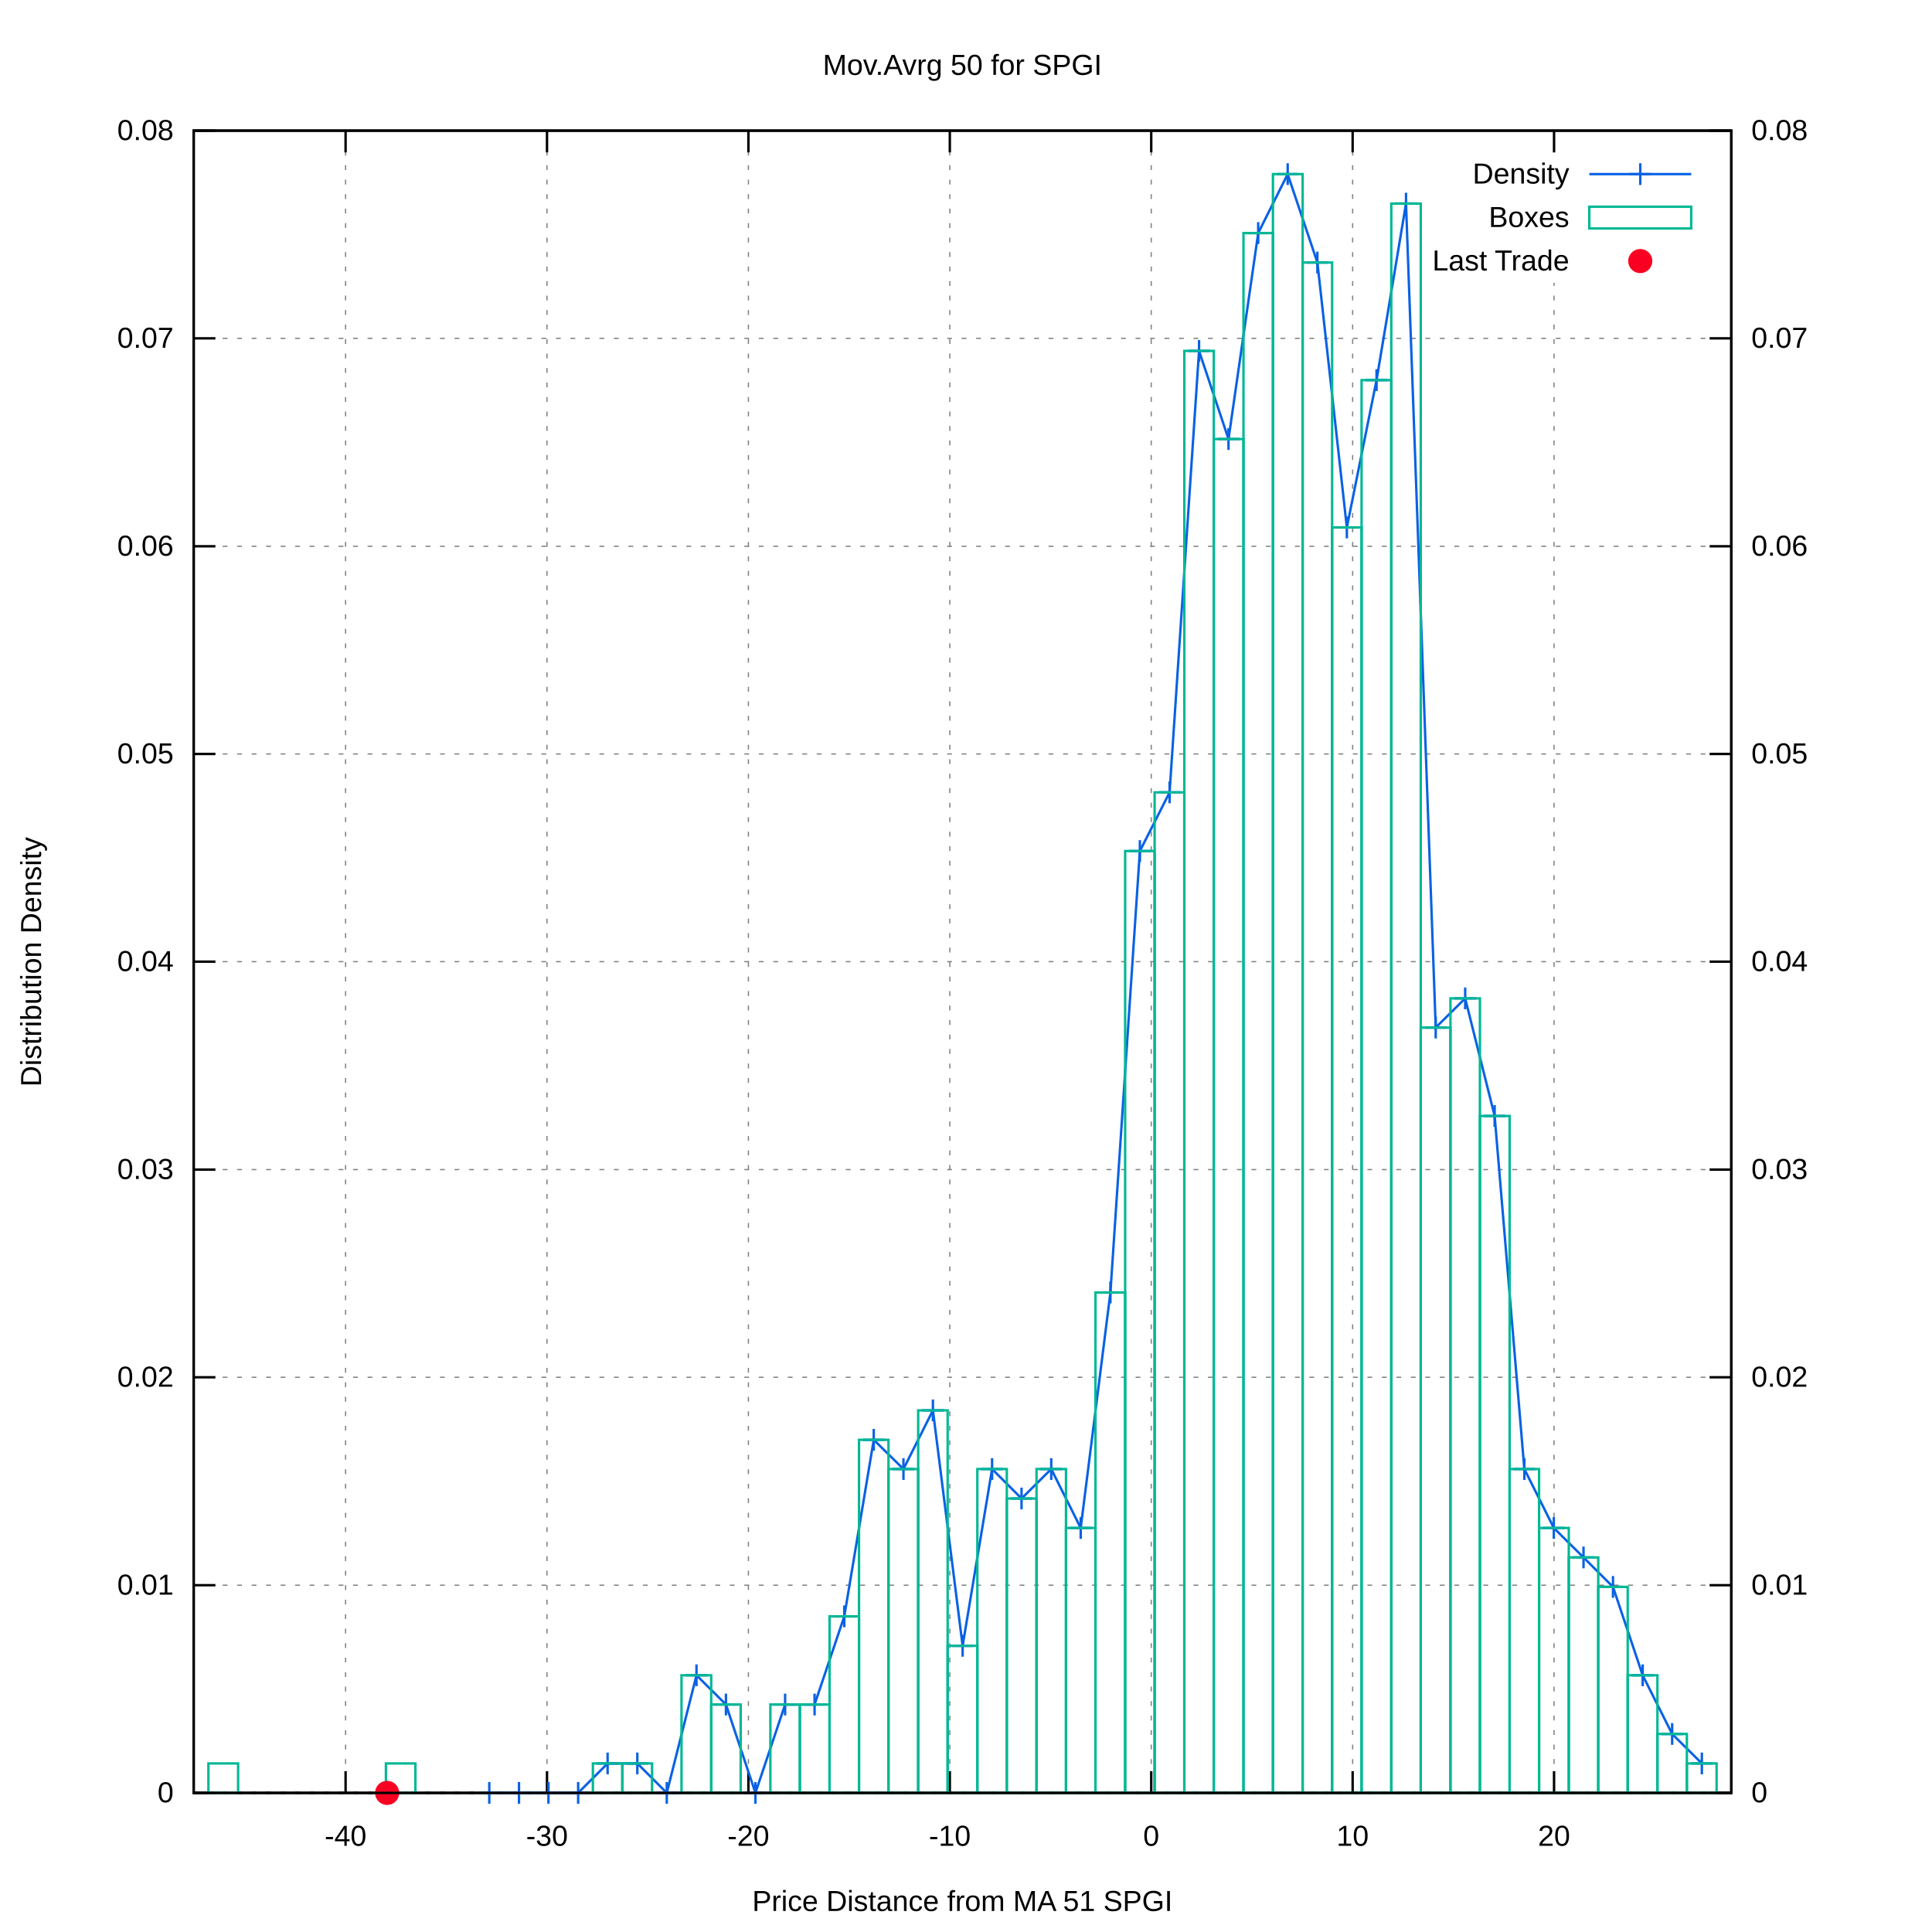
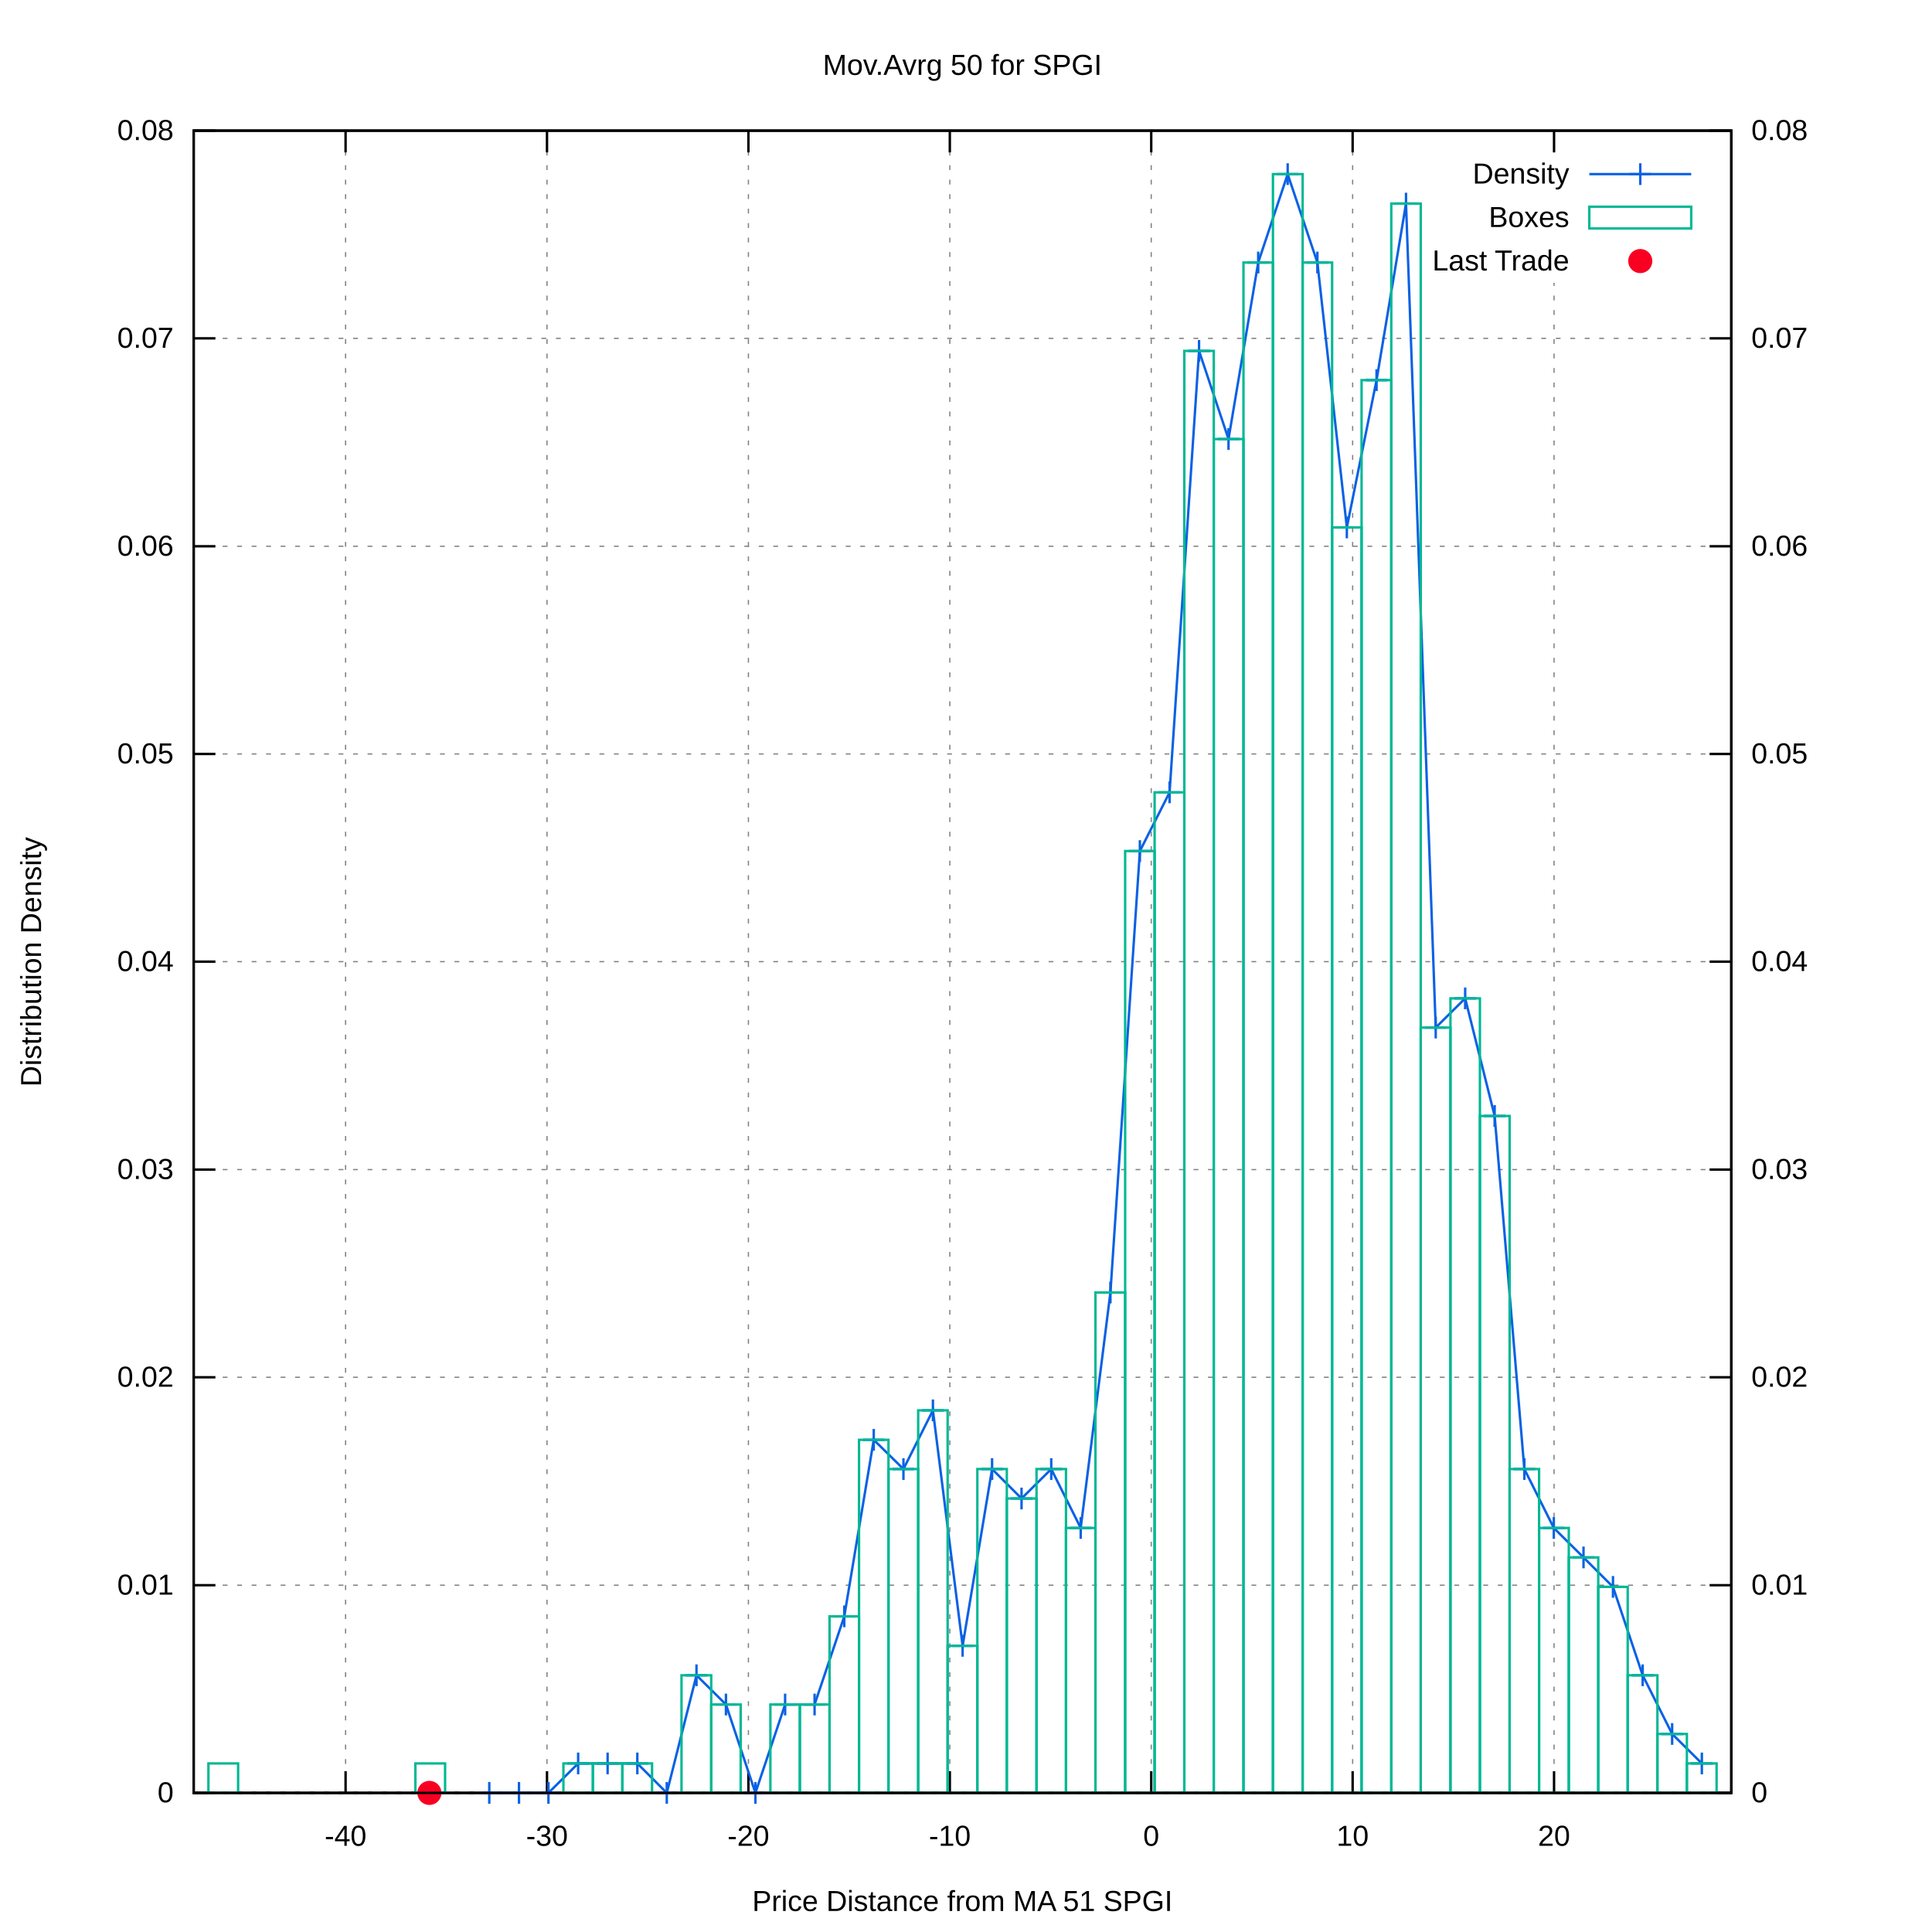
<svg xmlns="http://www.w3.org/2000/svg" xmlns:xlink="http://www.w3.org/1999/xlink" viewBox="0 0 800 800">
  <g id="gnuplot_canvas">
    <rect x="0" y="0" width="800" height="800" fill="#ffffff" />
    <defs>
      <circle id="gpDot" r="0.5" stroke-width="0.5" />
      <path id="gpPt0" stroke-width="0.222" stroke="currentColor" d="M-1,0 h2 M0,-1 v2" />
      <path id="gpPt1" stroke-width="0.222" stroke="currentColor" d="M-1,-1 L1,1 M1,-1 L-1,1" />
      <path id="gpPt2" stroke-width="0.222" stroke="currentColor" d="M-1,0 L1,0 M0,-1 L0,1 M-1,-1 L1,1 M-1,1 L1,-1" />
      <rect id="gpPt3" stroke-width="0.222" stroke="currentColor" x="-1" y="-1" width="2" height="2" />
      <rect id="gpPt4" stroke-width="0.222" stroke="currentColor" fill="currentColor" x="-1" y="-1" width="2" height="2" />
      <circle id="gpPt5" stroke-width="0.222" stroke="currentColor" cx="0" cy="0" r="1" />
      <use xlink:href="#gpPt5" id="gpPt6" fill="currentColor" stroke="none" />
      <path id="gpPt7" stroke-width="0.222" stroke="currentColor" d="M0,-1.33 L-1.33,0.67 L1.33,0.67 z" />
      <use xlink:href="#gpPt7" id="gpPt8" fill="currentColor" stroke="none" />
      <use xlink:href="#gpPt7" id="gpPt9" stroke="currentColor" transform="rotate(180)" />
      <use xlink:href="#gpPt9" id="gpPt10" fill="currentColor" stroke="none" />
      <use xlink:href="#gpPt3" id="gpPt11" stroke="currentColor" transform="rotate(45)" />
      <use xlink:href="#gpPt11" id="gpPt12" fill="currentColor" stroke="none" />
      <path id="gpPt13" stroke-width="0.222" stroke="currentColor" d="M0,1.330 L1.265,0.411 L0.782,-1.067 L-0.782,-1.076 L-1.265,0.411 z" />
      <use xlink:href="#gpPt13" id="gpPt14" fill="currentColor" stroke="none" />
      <filter id="textbox" filterUnits="objectBoundingBox" x="0" y="0" height="1" width="1">
        <feFlood flood-color="#FFFFFF" flood-opacity="1" result="bgnd" />
        <feComposite in="SourceGraphic" in2="bgnd" operator="atop" />
      </filter>
      <filter id="greybox" filterUnits="objectBoundingBox" x="0" y="0" height="1" width="1">
        <feFlood flood-color="lightgrey" flood-opacity="1" result="grey" />
        <feComposite in="SourceGraphic" in2="grey" operator="atop" />
      </filter>
    </defs>
    <g fill="none" color="#FFFFFF" stroke="black" stroke-width="1.00" stroke-linecap="butt" stroke-linejoin="miter">
</g>
    <g fill="none" color="black" stroke="currentColor" stroke-width="1.00" stroke-linecap="butt" stroke-linejoin="miter">
</g>
    <g fill="none" color="black" stroke="black" stroke-width="0.50" stroke-linecap="butt" stroke-linejoin="miter">
</g>
    <g fill="none" color="gray" stroke="currentColor" stroke-width="0.50" stroke-linecap="butt" stroke-linejoin="miter">
      <path stroke="gray" stroke-dasharray="2,4" class="gridline" d="M80.2,742.4 L716.9,742.4  " />
    </g>
    <g fill="none" color="gray" stroke="gray" stroke-width="1.00" stroke-linecap="butt" stroke-linejoin="miter">
</g>
    <g fill="none" color="black" stroke="currentColor" stroke-width="1.00" stroke-linecap="butt" stroke-linejoin="miter">
      <path stroke="black" d="M80.2,742.4 L89.2,742.4  " />
      <g transform="translate(71.9,746.3)" stroke="none" fill="black" font-family="arial" font-size="12.00" text-anchor="end">
        <text>
          <tspan font-family="arial"> 0</tspan>
        </text>
      </g>
    </g>
    <g fill="none" color="black" stroke="currentColor" stroke-width="1.00" stroke-linecap="butt" stroke-linejoin="miter">
</g>
    <g fill="none" color="black" stroke="black" stroke-width="0.50" stroke-linecap="butt" stroke-linejoin="miter">
</g>
    <g fill="none" color="gray" stroke="currentColor" stroke-width="0.50" stroke-linecap="butt" stroke-linejoin="miter">
      <path stroke="gray" stroke-dasharray="2,4" class="gridline" d="M80.2,656.4 L716.9,656.4  " />
    </g>
    <g fill="none" color="gray" stroke="gray" stroke-width="1.00" stroke-linecap="butt" stroke-linejoin="miter">
</g>
    <g fill="none" color="black" stroke="currentColor" stroke-width="1.00" stroke-linecap="butt" stroke-linejoin="miter">
      <path stroke="black" d="M80.2,656.4 L89.2,656.4  " />
      <g transform="translate(71.9,660.3)" stroke="none" fill="black" font-family="arial" font-size="12.00" text-anchor="end">
        <text>
          <tspan font-family="arial"> 0.01</tspan>
        </text>
      </g>
    </g>
    <g fill="none" color="black" stroke="currentColor" stroke-width="1.00" stroke-linecap="butt" stroke-linejoin="miter">
</g>
    <g fill="none" color="black" stroke="black" stroke-width="0.50" stroke-linecap="butt" stroke-linejoin="miter">
</g>
    <g fill="none" color="gray" stroke="currentColor" stroke-width="0.50" stroke-linecap="butt" stroke-linejoin="miter">
      <path stroke="gray" stroke-dasharray="2,4" class="gridline" d="M80.2,570.3 L716.9,570.3  " />
    </g>
    <g fill="none" color="gray" stroke="gray" stroke-width="1.00" stroke-linecap="butt" stroke-linejoin="miter">
</g>
    <g fill="none" color="black" stroke="currentColor" stroke-width="1.00" stroke-linecap="butt" stroke-linejoin="miter">
      <path stroke="black" d="M80.2,570.3 L89.2,570.3  " />
      <g transform="translate(71.9,574.2)" stroke="none" fill="black" font-family="arial" font-size="12.00" text-anchor="end">
        <text>
          <tspan font-family="arial"> 0.02</tspan>
        </text>
      </g>
    </g>
    <g fill="none" color="black" stroke="currentColor" stroke-width="1.00" stroke-linecap="butt" stroke-linejoin="miter">
</g>
    <g fill="none" color="black" stroke="black" stroke-width="0.50" stroke-linecap="butt" stroke-linejoin="miter">
</g>
    <g fill="none" color="gray" stroke="currentColor" stroke-width="0.50" stroke-linecap="butt" stroke-linejoin="miter">
      <path stroke="gray" stroke-dasharray="2,4" class="gridline" d="M80.2,484.3 L716.9,484.3  " />
    </g>
    <g fill="none" color="gray" stroke="gray" stroke-width="1.00" stroke-linecap="butt" stroke-linejoin="miter">
</g>
    <g fill="none" color="black" stroke="currentColor" stroke-width="1.00" stroke-linecap="butt" stroke-linejoin="miter">
      <path stroke="black" d="M80.2,484.3 L89.2,484.3  " />
      <g transform="translate(71.9,488.2)" stroke="none" fill="black" font-family="arial" font-size="12.00" text-anchor="end">
        <text>
          <tspan font-family="arial"> 0.03</tspan>
        </text>
      </g>
    </g>
    <g fill="none" color="black" stroke="currentColor" stroke-width="1.00" stroke-linecap="butt" stroke-linejoin="miter">
</g>
    <g fill="none" color="black" stroke="black" stroke-width="0.50" stroke-linecap="butt" stroke-linejoin="miter">
</g>
    <g fill="none" color="gray" stroke="currentColor" stroke-width="0.50" stroke-linecap="butt" stroke-linejoin="miter">
      <path stroke="gray" stroke-dasharray="2,4" class="gridline" d="M80.2,398.2 L716.9,398.2  " />
    </g>
    <g fill="none" color="gray" stroke="gray" stroke-width="1.00" stroke-linecap="butt" stroke-linejoin="miter">
</g>
    <g fill="none" color="black" stroke="currentColor" stroke-width="1.00" stroke-linecap="butt" stroke-linejoin="miter">
      <path stroke="black" d="M80.2,398.2 L89.2,398.2  " />
      <g transform="translate(71.9,402.1)" stroke="none" fill="black" font-family="arial" font-size="12.00" text-anchor="end">
        <text>
          <tspan font-family="arial"> 0.04</tspan>
        </text>
      </g>
    </g>
    <g fill="none" color="black" stroke="currentColor" stroke-width="1.00" stroke-linecap="butt" stroke-linejoin="miter">
</g>
    <g fill="none" color="black" stroke="black" stroke-width="0.50" stroke-linecap="butt" stroke-linejoin="miter">
</g>
    <g fill="none" color="gray" stroke="currentColor" stroke-width="0.50" stroke-linecap="butt" stroke-linejoin="miter">
      <path stroke="gray" stroke-dasharray="2,4" class="gridline" d="M80.2,312.2 L716.9,312.2  " />
    </g>
    <g fill="none" color="gray" stroke="gray" stroke-width="1.00" stroke-linecap="butt" stroke-linejoin="miter">
</g>
    <g fill="none" color="black" stroke="currentColor" stroke-width="1.00" stroke-linecap="butt" stroke-linejoin="miter">
      <path stroke="black" d="M80.2,312.2 L89.2,312.2  " />
      <g transform="translate(71.9,316.1)" stroke="none" fill="black" font-family="arial" font-size="12.00" text-anchor="end">
        <text>
          <tspan font-family="arial"> 0.05</tspan>
        </text>
      </g>
    </g>
    <g fill="none" color="black" stroke="currentColor" stroke-width="1.00" stroke-linecap="butt" stroke-linejoin="miter">
</g>
    <g fill="none" color="black" stroke="black" stroke-width="0.50" stroke-linecap="butt" stroke-linejoin="miter">
</g>
    <g fill="none" color="gray" stroke="currentColor" stroke-width="0.50" stroke-linecap="butt" stroke-linejoin="miter">
      <path stroke="gray" stroke-dasharray="2,4" class="gridline" d="M80.2,226.2 L716.9,226.2  " />
    </g>
    <g fill="none" color="gray" stroke="gray" stroke-width="1.00" stroke-linecap="butt" stroke-linejoin="miter">
</g>
    <g fill="none" color="black" stroke="currentColor" stroke-width="1.00" stroke-linecap="butt" stroke-linejoin="miter">
      <path stroke="black" d="M80.2,226.2 L89.2,226.2  " />
      <g transform="translate(71.9,230.1)" stroke="none" fill="black" font-family="arial" font-size="12.00" text-anchor="end">
        <text>
          <tspan font-family="arial"> 0.06</tspan>
        </text>
      </g>
    </g>
    <g fill="none" color="black" stroke="currentColor" stroke-width="1.00" stroke-linecap="butt" stroke-linejoin="miter">
</g>
    <g fill="none" color="black" stroke="black" stroke-width="0.50" stroke-linecap="butt" stroke-linejoin="miter">
</g>
    <g fill="none" color="gray" stroke="currentColor" stroke-width="0.50" stroke-linecap="butt" stroke-linejoin="miter">
      <path stroke="gray" stroke-dasharray="2,4" class="gridline" d="M80.2,140.1 L716.9,140.1  " />
    </g>
    <g fill="none" color="gray" stroke="gray" stroke-width="1.00" stroke-linecap="butt" stroke-linejoin="miter">
</g>
    <g fill="none" color="black" stroke="currentColor" stroke-width="1.00" stroke-linecap="butt" stroke-linejoin="miter">
      <path stroke="black" d="M80.2,140.1 L89.2,140.1  " />
      <g transform="translate(71.9,144.0)" stroke="none" fill="black" font-family="arial" font-size="12.00" text-anchor="end">
        <text>
          <tspan font-family="arial"> 0.07</tspan>
        </text>
      </g>
    </g>
    <g fill="none" color="black" stroke="currentColor" stroke-width="1.00" stroke-linecap="butt" stroke-linejoin="miter">
</g>
    <g fill="none" color="black" stroke="black" stroke-width="0.50" stroke-linecap="butt" stroke-linejoin="miter">
</g>
    <g fill="none" color="gray" stroke="currentColor" stroke-width="0.50" stroke-linecap="butt" stroke-linejoin="miter">
      <path stroke="gray" stroke-dasharray="2,4" class="gridline" d="M80.2,54.1 L716.9,54.1  " />
    </g>
    <g fill="none" color="gray" stroke="gray" stroke-width="1.00" stroke-linecap="butt" stroke-linejoin="miter">
</g>
    <g fill="none" color="black" stroke="currentColor" stroke-width="1.00" stroke-linecap="butt" stroke-linejoin="miter">
      <path stroke="black" d="M80.2,54.1 L89.2,54.1  " />
      <g transform="translate(71.9,58.0)" stroke="none" fill="black" font-family="arial" font-size="12.00" text-anchor="end">
        <text>
          <tspan font-family="arial"> 0.08</tspan>
        </text>
      </g>
    </g>
    <g fill="none" color="black" stroke="currentColor" stroke-width="1.00" stroke-linecap="butt" stroke-linejoin="miter">
</g>
    <g fill="none" color="black" stroke="black" stroke-width="0.50" stroke-linecap="butt" stroke-linejoin="miter">
</g>
    <g fill="none" color="gray" stroke="currentColor" stroke-width="0.50" stroke-linecap="butt" stroke-linejoin="miter">
      <path stroke="gray" stroke-dasharray="2,4" class="gridline" d="M143.1,742.4 L143.1,54.1  " />
    </g>
    <g fill="none" color="gray" stroke="gray" stroke-width="1.00" stroke-linecap="butt" stroke-linejoin="miter">
</g>
    <g fill="none" color="black" stroke="currentColor" stroke-width="1.00" stroke-linecap="butt" stroke-linejoin="miter">
      <path stroke="black" d="M143.1,742.4 L143.1,733.4 M143.1,54.1 L143.1,63.1  " />
      <g transform="translate(143.1,764.3)" stroke="none" fill="black" font-family="arial" font-size="12.00" text-anchor="middle">
        <text>
          <tspan font-family="arial">-40</tspan>
        </text>
      </g>
    </g>
    <g fill="none" color="black" stroke="currentColor" stroke-width="1.00" stroke-linecap="butt" stroke-linejoin="miter">
</g>
    <g fill="none" color="black" stroke="black" stroke-width="0.50" stroke-linecap="butt" stroke-linejoin="miter">
</g>
    <g fill="none" color="gray" stroke="currentColor" stroke-width="0.50" stroke-linecap="butt" stroke-linejoin="miter">
      <path stroke="gray" stroke-dasharray="2,4" class="gridline" d="M226.5,742.4 L226.5,54.1  " />
    </g>
    <g fill="none" color="gray" stroke="gray" stroke-width="1.00" stroke-linecap="butt" stroke-linejoin="miter">
</g>
    <g fill="none" color="black" stroke="currentColor" stroke-width="1.00" stroke-linecap="butt" stroke-linejoin="miter">
      <path stroke="black" d="M226.5,742.4 L226.5,733.4 M226.5,54.1 L226.5,63.1  " />
      <g transform="translate(226.5,764.3)" stroke="none" fill="black" font-family="arial" font-size="12.00" text-anchor="middle">
        <text>
          <tspan font-family="arial">-30</tspan>
        </text>
      </g>
    </g>
    <g fill="none" color="black" stroke="currentColor" stroke-width="1.00" stroke-linecap="butt" stroke-linejoin="miter">
</g>
    <g fill="none" color="black" stroke="black" stroke-width="0.50" stroke-linecap="butt" stroke-linejoin="miter">
</g>
    <g fill="none" color="gray" stroke="currentColor" stroke-width="0.50" stroke-linecap="butt" stroke-linejoin="miter">
      <path stroke="gray" stroke-dasharray="2,4" class="gridline" d="M309.9,742.4 L309.9,54.1  " />
    </g>
    <g fill="none" color="gray" stroke="gray" stroke-width="1.00" stroke-linecap="butt" stroke-linejoin="miter">
</g>
    <g fill="none" color="black" stroke="currentColor" stroke-width="1.00" stroke-linecap="butt" stroke-linejoin="miter">
      <path stroke="black" d="M309.9,742.4 L309.9,733.4 M309.9,54.1 L309.9,63.1  " />
      <g transform="translate(309.9,764.3)" stroke="none" fill="black" font-family="arial" font-size="12.00" text-anchor="middle">
        <text>
          <tspan font-family="arial">-20</tspan>
        </text>
      </g>
    </g>
    <g fill="none" color="black" stroke="currentColor" stroke-width="1.00" stroke-linecap="butt" stroke-linejoin="miter">
</g>
    <g fill="none" color="black" stroke="black" stroke-width="0.50" stroke-linecap="butt" stroke-linejoin="miter">
</g>
    <g fill="none" color="gray" stroke="currentColor" stroke-width="0.50" stroke-linecap="butt" stroke-linejoin="miter">
      <path stroke="gray" stroke-dasharray="2,4" class="gridline" d="M393.3,742.4 L393.3,54.1  " />
    </g>
    <g fill="none" color="gray" stroke="gray" stroke-width="1.00" stroke-linecap="butt" stroke-linejoin="miter">
</g>
    <g fill="none" color="black" stroke="currentColor" stroke-width="1.00" stroke-linecap="butt" stroke-linejoin="miter">
      <path stroke="black" d="M393.3,742.4 L393.3,733.4 M393.3,54.1 L393.3,63.1  " />
      <g transform="translate(393.3,764.3)" stroke="none" fill="black" font-family="arial" font-size="12.00" text-anchor="middle">
        <text>
          <tspan font-family="arial">-10</tspan>
        </text>
      </g>
    </g>
    <g fill="none" color="black" stroke="currentColor" stroke-width="1.00" stroke-linecap="butt" stroke-linejoin="miter">
</g>
    <g fill="none" color="black" stroke="black" stroke-width="0.50" stroke-linecap="butt" stroke-linejoin="miter">
</g>
    <g fill="none" color="gray" stroke="currentColor" stroke-width="0.50" stroke-linecap="butt" stroke-linejoin="miter">
      <path stroke="gray" stroke-dasharray="2,4" class="gridline" d="M476.7,742.4 L476.7,54.1  " />
    </g>
    <g fill="none" color="gray" stroke="gray" stroke-width="1.00" stroke-linecap="butt" stroke-linejoin="miter">
</g>
    <g fill="none" color="black" stroke="currentColor" stroke-width="1.00" stroke-linecap="butt" stroke-linejoin="miter">
      <path stroke="black" d="M476.7,742.4 L476.7,733.4 M476.7,54.1 L476.7,63.1  " />
      <g transform="translate(476.7,764.3)" stroke="none" fill="black" font-family="arial" font-size="12.00" text-anchor="middle">
        <text>
          <tspan font-family="arial"> 0</tspan>
        </text>
      </g>
    </g>
    <g fill="none" color="black" stroke="currentColor" stroke-width="1.00" stroke-linecap="butt" stroke-linejoin="miter">
</g>
    <g fill="none" color="black" stroke="black" stroke-width="0.50" stroke-linecap="butt" stroke-linejoin="miter">
</g>
    <g fill="none" color="gray" stroke="currentColor" stroke-width="0.50" stroke-linecap="butt" stroke-linejoin="miter">
      <path stroke="gray" stroke-dasharray="2,4" class="gridline" d="M560.1,742.4 L560.1,54.1  " />
    </g>
    <g fill="none" color="gray" stroke="gray" stroke-width="1.00" stroke-linecap="butt" stroke-linejoin="miter">
</g>
    <g fill="none" color="black" stroke="currentColor" stroke-width="1.00" stroke-linecap="butt" stroke-linejoin="miter">
      <path stroke="black" d="M560.1,742.4 L560.1,733.4 M560.1,54.1 L560.1,63.1  " />
      <g transform="translate(560.1,764.3)" stroke="none" fill="black" font-family="arial" font-size="12.00" text-anchor="middle">
        <text>
          <tspan font-family="arial"> 10</tspan>
        </text>
      </g>
    </g>
    <g fill="none" color="black" stroke="currentColor" stroke-width="1.00" stroke-linecap="butt" stroke-linejoin="miter">
</g>
    <g fill="none" color="black" stroke="black" stroke-width="0.50" stroke-linecap="butt" stroke-linejoin="miter">
</g>
    <g fill="none" color="gray" stroke="currentColor" stroke-width="0.50" stroke-linecap="butt" stroke-linejoin="miter">
      <path stroke="gray" stroke-dasharray="2,4" class="gridline" d="M643.5,742.4 L643.5,117.1 M643.5,63.1 L643.5,54.1  " />
    </g>
    <g fill="none" color="gray" stroke="gray" stroke-width="1.00" stroke-linecap="butt" stroke-linejoin="miter">
</g>
    <g fill="none" color="black" stroke="currentColor" stroke-width="1.00" stroke-linecap="butt" stroke-linejoin="miter">
      <path stroke="black" d="M643.5,742.4 L643.5,733.4 M643.5,54.1 L643.5,63.1  " />
      <g transform="translate(643.5,764.3)" stroke="none" fill="black" font-family="arial" font-size="12.00" text-anchor="middle">
        <text>
          <tspan font-family="arial"> 20</tspan>
        </text>
      </g>
    </g>
    <g fill="none" color="black" stroke="currentColor" stroke-width="1.00" stroke-linecap="butt" stroke-linejoin="miter">
      <path stroke="black" d="M716.9,742.4 L707.9,742.4  " />
      <g transform="translate(725.2,746.3)" stroke="none" fill="black" font-family="arial" font-size="12.00" text-anchor="start">
        <text>
          <tspan font-family="arial"> 0</tspan>
        </text>
      </g>
    </g>
    <g fill="none" color="black" stroke="currentColor" stroke-width="1.00" stroke-linecap="butt" stroke-linejoin="miter">
      <path stroke="black" d="M716.9,656.4 L707.9,656.4  " />
      <g transform="translate(725.2,660.3)" stroke="none" fill="black" font-family="arial" font-size="12.00" text-anchor="start">
        <text>
          <tspan font-family="arial"> 0.01</tspan>
        </text>
      </g>
    </g>
    <g fill="none" color="black" stroke="currentColor" stroke-width="1.00" stroke-linecap="butt" stroke-linejoin="miter">
      <path stroke="black" d="M716.9,570.3 L707.9,570.3  " />
      <g transform="translate(725.2,574.2)" stroke="none" fill="black" font-family="arial" font-size="12.00" text-anchor="start">
        <text>
          <tspan font-family="arial"> 0.02</tspan>
        </text>
      </g>
    </g>
    <g fill="none" color="black" stroke="currentColor" stroke-width="1.00" stroke-linecap="butt" stroke-linejoin="miter">
      <path stroke="black" d="M716.9,484.3 L707.9,484.3  " />
      <g transform="translate(725.2,488.2)" stroke="none" fill="black" font-family="arial" font-size="12.00" text-anchor="start">
        <text>
          <tspan font-family="arial"> 0.03</tspan>
        </text>
      </g>
    </g>
    <g fill="none" color="black" stroke="currentColor" stroke-width="1.00" stroke-linecap="butt" stroke-linejoin="miter">
      <path stroke="black" d="M716.9,398.2 L707.9,398.2  " />
      <g transform="translate(725.2,402.1)" stroke="none" fill="black" font-family="arial" font-size="12.00" text-anchor="start">
        <text>
          <tspan font-family="arial"> 0.04</tspan>
        </text>
      </g>
    </g>
    <g fill="none" color="black" stroke="currentColor" stroke-width="1.00" stroke-linecap="butt" stroke-linejoin="miter">
      <path stroke="black" d="M716.9,312.2 L707.9,312.2  " />
      <g transform="translate(725.2,316.1)" stroke="none" fill="black" font-family="arial" font-size="12.00" text-anchor="start">
        <text>
          <tspan font-family="arial"> 0.05</tspan>
        </text>
      </g>
    </g>
    <g fill="none" color="black" stroke="currentColor" stroke-width="1.00" stroke-linecap="butt" stroke-linejoin="miter">
      <path stroke="black" d="M716.9,226.2 L707.9,226.2  " />
      <g transform="translate(725.2,230.1)" stroke="none" fill="black" font-family="arial" font-size="12.00" text-anchor="start">
        <text>
          <tspan font-family="arial"> 0.06</tspan>
        </text>
      </g>
    </g>
    <g fill="none" color="black" stroke="currentColor" stroke-width="1.00" stroke-linecap="butt" stroke-linejoin="miter">
      <path stroke="black" d="M716.9,140.1 L707.9,140.1  " />
      <g transform="translate(725.2,144.0)" stroke="none" fill="black" font-family="arial" font-size="12.00" text-anchor="start">
        <text>
          <tspan font-family="arial"> 0.07</tspan>
        </text>
      </g>
    </g>
    <g fill="none" color="black" stroke="currentColor" stroke-width="1.00" stroke-linecap="butt" stroke-linejoin="miter">
      <path stroke="black" d="M716.9,54.1 L707.9,54.1  " />
      <g transform="translate(725.2,58.0)" stroke="none" fill="black" font-family="arial" font-size="12.00" text-anchor="start">
        <text>
          <tspan font-family="arial"> 0.08</tspan>
        </text>
      </g>
    </g>
    <g fill="none" color="black" stroke="currentColor" stroke-width="1.00" stroke-linecap="butt" stroke-linejoin="miter">
</g>
    <g fill="none" color="gray" stroke="currentColor" stroke-width="1.00" stroke-linecap="butt" stroke-linejoin="miter">
      <path stroke="black" stroke-dasharray="2,4" d="M80.2,742.4 L716.9,742.4  " />
    </g>
    <g fill="none" color="black" stroke="currentColor" stroke-width="1.00" stroke-linecap="butt" stroke-linejoin="miter">
      <path stroke="black" d="M80.2,54.1 L80.2,742.4 L716.9,742.4 L716.9,54.1 L80.2,54.1 Z  " />
    </g>
    <g fill="none" color="black" stroke="currentColor" stroke-width="1.00" stroke-linecap="butt" stroke-linejoin="miter">
      <g transform="translate(17.0,398.3) rotate(270)" stroke="none" fill="black" font-family="arial" font-size="12.00" text-anchor="middle">
        <text>
          <tspan font-family="arial">Distribution Density</tspan>
        </text>
      </g>
    </g>
    <g fill="none" color="black" stroke="currentColor" stroke-width="1.00" stroke-linecap="butt" stroke-linejoin="miter">
      <g transform="translate(398.5,791.3)" stroke="none" fill="black" font-family="arial" font-size="12.00" text-anchor="middle">
        <text>
          <tspan font-family="arial">Price Distance from MA 51 SPGI</tspan>
        </text>
      </g>
    </g>
    <g fill="none" color="black" stroke="currentColor" stroke-width="1.00" stroke-linecap="butt" stroke-linejoin="miter">
      <g transform="translate(398.5,31.0)" stroke="none" fill="black" font-family="arial" font-size="12.00" text-anchor="middle">
        <text>
          <tspan font-family="arial">Mov.Avrg 50 for SPGI </tspan>
        </text>
      </g>
    </g>
    <g id="gnuplot_plot_1">
      <g fill="none" color="black" stroke="currentColor" stroke-width="1.00" stroke-linecap="butt" stroke-linejoin="miter">
        <g transform="translate(649.8,76.0)" stroke="none" fill="black" font-family="arial" font-size="12.00" text-anchor="end">
          <text>
            <tspan font-family="arial">Density</tspan>
          </text>
        </g>
      </g>
      <g fill="none" color="black" stroke="currentColor" stroke-width="1.00" stroke-linecap="butt" stroke-linejoin="miter">
-         <path stroke="rgb(  9,  97, 228)" d="M658.1,72.1 L700.3,72.1 M202.6,742.4 L214.9,742.4 L227.1,742.4 L239.4,742.4 L251.6,730.2 L263.9,730.2   L276.1,742.4 L288.4,693.7 L300.6,705.8 L312.8,742.4 L325.1,705.8 L337.3,705.8 L349.6,669.3 L361.8,596.2   L374.1,608.3 L386.3,584.0 L398.6,681.5 L410.8,608.3 L423.0,620.5 L435.3,608.3 L447.5,632.7 L459.8,535.2   L472.0,352.4 L484.3,328.1 L496.5,145.3 L508.7,181.8 L521.0,96.5 L533.2,72.1 L545.5,108.7 L557.7,218.4   L570.0,157.4 L582.2,84.3 L594.5,425.5 L606.7,413.4 L618.9,462.1 L631.2,608.3 L643.4,632.7 L655.7,644.9   L667.9,657.1 L680.2,693.7 L692.4,718.0 L704.7,730.2  " />
+         <path stroke="rgb(  9,  97, 228)" d="M658.1,72.1 L700.3,72.1 M202.6,742.4 L214.9,742.4 L227.1,742.4 L239.4,730.2 L251.6,730.2 L263.9,730.2   L276.1,742.4 L288.4,693.7 L300.6,705.8 L312.8,742.4 L325.1,705.8 L337.3,705.8 L349.6,669.3 L361.8,596.2   L374.1,608.3 L386.3,584.0 L398.6,681.5 L410.8,608.3 L423.0,620.5 L435.3,608.3 L447.5,632.7 L459.8,535.2   L472.0,352.4 L484.3,328.1 L496.5,145.3 L508.7,181.8 L521.0,108.7 L533.2,72.1 L545.5,108.7 L557.7,218.4   L570.0,157.4 L582.2,84.3 L594.5,425.5 L606.7,413.4 L618.9,462.1 L631.2,608.3 L643.4,632.7 L655.7,644.9   L667.9,657.1 L680.2,693.7 L692.4,718.0 L704.7,730.2  " />
        <use xlink:href="#gpPt0" transform="translate(202.6,742.4) scale(4.50)" color="rgb(  9,  97, 228)" />
        <use xlink:href="#gpPt0" transform="translate(214.9,742.4) scale(4.50)" color="rgb(  9,  97, 228)" />
        <use xlink:href="#gpPt0" transform="translate(227.1,742.4) scale(4.50)" color="rgb(  9,  97, 228)" />
-         <use xlink:href="#gpPt0" transform="translate(239.4,742.4) scale(4.50)" color="rgb(  9,  97, 228)" />
+         <use xlink:href="#gpPt0" transform="translate(239.4,730.2) scale(4.50)" color="rgb(  9,  97, 228)" />
        <use xlink:href="#gpPt0" transform="translate(251.6,730.2) scale(4.50)" color="rgb(  9,  97, 228)" />
        <use xlink:href="#gpPt0" transform="translate(263.9,730.2) scale(4.50)" color="rgb(  9,  97, 228)" />
        <use xlink:href="#gpPt0" transform="translate(276.1,742.4) scale(4.50)" color="rgb(  9,  97, 228)" />
        <use xlink:href="#gpPt0" transform="translate(288.4,693.7) scale(4.50)" color="rgb(  9,  97, 228)" />
        <use xlink:href="#gpPt0" transform="translate(300.6,705.8) scale(4.50)" color="rgb(  9,  97, 228)" />
        <use xlink:href="#gpPt0" transform="translate(312.8,742.4) scale(4.50)" color="rgb(  9,  97, 228)" />
        <use xlink:href="#gpPt0" transform="translate(325.1,705.8) scale(4.50)" color="rgb(  9,  97, 228)" />
        <use xlink:href="#gpPt0" transform="translate(337.3,705.8) scale(4.50)" color="rgb(  9,  97, 228)" />
        <use xlink:href="#gpPt0" transform="translate(349.6,669.3) scale(4.50)" color="rgb(  9,  97, 228)" />
        <use xlink:href="#gpPt0" transform="translate(361.8,596.2) scale(4.50)" color="rgb(  9,  97, 228)" />
        <use xlink:href="#gpPt0" transform="translate(374.1,608.3) scale(4.50)" color="rgb(  9,  97, 228)" />
        <use xlink:href="#gpPt0" transform="translate(386.3,584.0) scale(4.50)" color="rgb(  9,  97, 228)" />
        <use xlink:href="#gpPt0" transform="translate(398.6,681.5) scale(4.50)" color="rgb(  9,  97, 228)" />
        <use xlink:href="#gpPt0" transform="translate(410.8,608.3) scale(4.50)" color="rgb(  9,  97, 228)" />
        <use xlink:href="#gpPt0" transform="translate(423.0,620.5) scale(4.50)" color="rgb(  9,  97, 228)" />
        <use xlink:href="#gpPt0" transform="translate(435.3,608.3) scale(4.50)" color="rgb(  9,  97, 228)" />
        <use xlink:href="#gpPt0" transform="translate(447.5,632.7) scale(4.50)" color="rgb(  9,  97, 228)" />
        <use xlink:href="#gpPt0" transform="translate(459.8,535.2) scale(4.50)" color="rgb(  9,  97, 228)" />
        <use xlink:href="#gpPt0" transform="translate(472.0,352.4) scale(4.50)" color="rgb(  9,  97, 228)" />
        <use xlink:href="#gpPt0" transform="translate(484.3,328.1) scale(4.50)" color="rgb(  9,  97, 228)" />
        <use xlink:href="#gpPt0" transform="translate(496.5,145.3) scale(4.50)" color="rgb(  9,  97, 228)" />
        <use xlink:href="#gpPt0" transform="translate(508.7,181.8) scale(4.50)" color="rgb(  9,  97, 228)" />
-         <use xlink:href="#gpPt0" transform="translate(521.0,96.5) scale(4.50)" color="rgb(  9,  97, 228)" />
+         <use xlink:href="#gpPt0" transform="translate(521.0,108.7) scale(4.50)" color="rgb(  9,  97, 228)" />
        <use xlink:href="#gpPt0" transform="translate(533.2,72.1) scale(4.50)" color="rgb(  9,  97, 228)" />
        <use xlink:href="#gpPt0" transform="translate(545.5,108.7) scale(4.50)" color="rgb(  9,  97, 228)" />
        <use xlink:href="#gpPt0" transform="translate(557.7,218.4) scale(4.50)" color="rgb(  9,  97, 228)" />
        <use xlink:href="#gpPt0" transform="translate(570.0,157.4) scale(4.50)" color="rgb(  9,  97, 228)" />
        <use xlink:href="#gpPt0" transform="translate(582.2,84.3) scale(4.50)" color="rgb(  9,  97, 228)" />
        <use xlink:href="#gpPt0" transform="translate(594.5,425.5) scale(4.50)" color="rgb(  9,  97, 228)" />
        <use xlink:href="#gpPt0" transform="translate(606.7,413.4) scale(4.50)" color="rgb(  9,  97, 228)" />
        <use xlink:href="#gpPt0" transform="translate(618.9,462.1) scale(4.50)" color="rgb(  9,  97, 228)" />
        <use xlink:href="#gpPt0" transform="translate(631.2,608.3) scale(4.50)" color="rgb(  9,  97, 228)" />
        <use xlink:href="#gpPt0" transform="translate(643.4,632.7) scale(4.50)" color="rgb(  9,  97, 228)" />
        <use xlink:href="#gpPt0" transform="translate(655.7,644.9) scale(4.50)" color="rgb(  9,  97, 228)" />
        <use xlink:href="#gpPt0" transform="translate(667.9,657.1) scale(4.50)" color="rgb(  9,  97, 228)" />
        <use xlink:href="#gpPt0" transform="translate(680.2,693.7) scale(4.50)" color="rgb(  9,  97, 228)" />
        <use xlink:href="#gpPt0" transform="translate(692.4,718.0) scale(4.50)" color="rgb(  9,  97, 228)" />
        <use xlink:href="#gpPt0" transform="translate(704.7,730.2) scale(4.50)" color="rgb(  9,  97, 228)" />
        <use xlink:href="#gpPt0" transform="translate(679.2,72.1) scale(4.50)" color="rgb(  9,  97, 228)" />
      </g>
    </g>
    <g id="gnuplot_plot_2">
      <g fill="none" color="black" stroke="currentColor" stroke-width="1.00" stroke-linecap="butt" stroke-linejoin="miter">
        <g transform="translate(649.8,94.0)" stroke="none" fill="black" font-family="arial" font-size="12.00" text-anchor="end">
          <text>
            <tspan font-family="arial">Boxes</tspan>
          </text>
        </g>
      </g>
      <g fill="none" color="black" stroke="currentColor" stroke-width="1.00" stroke-linecap="butt" stroke-linejoin="miter">
        <path stroke="rgb(  0, 184, 148)" d="M658.1,94.6 L700.3,94.6 L700.3,85.6 L658.1,85.6 L658.1,94.6 Z  " />
        <path stroke="rgb(  0, 184, 148)" d="M86.3,742.4 L86.3,730.2 L98.6,730.2 L98.6,742.4 L86.3,742.4 Z  " />
-         <path stroke="rgb(  0, 184, 148)" d="M159.8,742.4 L159.8,730.2 L172.0,730.2 L172.0,742.4 L159.8,742.4 Z  " />
+         <path stroke="rgb(  0, 184, 148)" d="M172.0,742.4 L172.0,730.2 L184.3,730.2 L184.3,742.4 L172.0,742.4 Z  " />
+         <path stroke="rgb(  0, 184, 148)" d="M233.3,742.4 L233.3,730.2 L245.5,730.2 L245.5,742.4 L233.3,742.4 Z  " />
        <path stroke="rgb(  0, 184, 148)" d="M245.5,742.4 L245.5,730.2 L257.7,730.2 L257.7,742.4 L245.5,742.4 Z  " />
        <path stroke="rgb(  0, 184, 148)" d="M257.7,742.4 L257.7,730.2 L270.0,730.2 L270.0,742.4 L257.7,742.4 Z  " />
        <path stroke="rgb(  0, 184, 148)" d="M282.2,742.4 L282.2,693.7 L294.5,693.7 L294.5,742.4 L282.2,742.4 Z  " />
        <path stroke="rgb(  0, 184, 148)" d="M294.5,742.4 L294.5,705.8 L306.7,705.8 L306.7,742.4 L294.5,742.4 Z  " />
        <path stroke="rgb(  0, 184, 148)" d="M319.0,742.4 L319.0,705.8 L331.2,705.8 L331.2,742.4 L319.0,742.4 Z  " />
        <path stroke="rgb(  0, 184, 148)" d="M331.2,742.4 L331.2,705.8 L343.5,705.8 L343.5,742.4 L331.2,742.4 Z  " />
        <path stroke="rgb(  0, 184, 148)" d="M343.5,742.4 L343.5,669.3 L355.7,669.3 L355.7,742.4 L343.5,742.4 Z  " />
        <path stroke="rgb(  0, 184, 148)" d="M355.7,742.4 L355.7,596.2 L367.9,596.2 L367.9,742.4 L355.7,742.4 Z  " />
        <path stroke="rgb(  0, 184, 148)" d="M367.9,742.4 L367.9,608.3 L380.2,608.3 L380.2,742.4 L367.9,742.4 Z  " />
        <path stroke="rgb(  0, 184, 148)" d="M380.2,742.4 L380.2,584.0 L392.4,584.0 L392.4,742.4 L380.2,742.4 Z  " />
        <path stroke="rgb(  0, 184, 148)" d="M392.4,742.4 L392.4,681.5 L404.7,681.5 L404.7,742.4 L392.4,742.4 Z  " />
        <path stroke="rgb(  0, 184, 148)" d="M404.7,742.4 L404.7,608.3 L416.9,608.3 L416.9,742.4 L404.7,742.4 Z  " />
        <path stroke="rgb(  0, 184, 148)" d="M416.9,742.4 L416.9,620.5 L429.2,620.5 L429.2,742.4 L416.9,742.4 Z  " />
        <path stroke="rgb(  0, 184, 148)" d="M429.2,742.4 L429.2,608.3 L441.4,608.3 L441.4,742.4 L429.2,742.4 Z  " />
        <path stroke="rgb(  0, 184, 148)" d="M441.4,742.4 L441.4,632.7 L453.6,632.7 L453.6,742.4 L441.4,742.4 Z  " />
        <path stroke="rgb(  0, 184, 148)" d="M453.6,742.4 L453.6,535.2 L465.9,535.2 L465.9,742.4 L453.6,742.4 Z  " />
        <path stroke="rgb(  0, 184, 148)" d="M465.9,742.4 L465.9,352.4 L478.1,352.4 L478.1,742.4 L465.9,742.4 Z  " />
        <path stroke="rgb(  0, 184, 148)" d="M478.1,742.4 L478.1,328.1 L490.4,328.1 L490.4,742.4 L478.1,742.4 Z  " />
        <path stroke="rgb(  0, 184, 148)" d="M490.4,742.4 L490.4,145.3 L502.6,145.3 L502.6,742.4 L490.4,742.4 Z  " />
        <path stroke="rgb(  0, 184, 148)" d="M502.6,742.4 L502.6,181.8 L514.9,181.8 L514.9,742.4 L502.6,742.4 Z  " />
-         <path stroke="rgb(  0, 184, 148)" d="M514.9,742.4 L514.9,96.5 L527.1,96.5 L527.1,742.4 L514.9,742.4 Z  " />
+         <path stroke="rgb(  0, 184, 148)" d="M514.9,742.4 L514.9,108.7 L527.1,108.7 L527.1,742.4 L514.9,742.4 Z  " />
        <path stroke="rgb(  0, 184, 148)" d="M527.1,742.4 L527.1,72.1 L539.4,72.1 L539.4,742.4 L527.1,742.4 Z  " />
        <path stroke="rgb(  0, 184, 148)" d="M539.4,742.4 L539.4,108.7 L551.6,108.7 L551.6,742.4 L539.4,742.4 Z  " />
        <path stroke="rgb(  0, 184, 148)" d="M551.6,742.4 L551.6,218.4 L563.8,218.4 L563.8,742.4 L551.6,742.4 Z  " />
        <path stroke="rgb(  0, 184, 148)" d="M563.8,742.4 L563.8,157.4 L576.1,157.4 L576.1,742.4 L563.8,742.4 Z  " />
        <path stroke="rgb(  0, 184, 148)" d="M576.1,742.4 L576.1,84.3 L588.3,84.3 L588.3,742.4 L576.1,742.4 Z  " />
        <path stroke="rgb(  0, 184, 148)" d="M588.3,742.4 L588.3,425.5 L600.6,425.5 L600.6,742.4 L588.3,742.4 Z  " />
        <path stroke="rgb(  0, 184, 148)" d="M600.6,742.4 L600.6,413.4 L612.8,413.4 L612.8,742.4 L600.6,742.4 Z  " />
        <path stroke="rgb(  0, 184, 148)" d="M612.8,742.4 L612.8,462.1 L625.1,462.1 L625.1,742.4 L612.8,742.4 Z  " />
        <path stroke="rgb(  0, 184, 148)" d="M625.1,742.4 L625.1,608.3 L637.3,608.3 L637.3,742.4 L625.1,742.4 Z  " />
        <path stroke="rgb(  0, 184, 148)" d="M637.3,742.4 L637.3,632.7 L649.6,632.7 L649.6,742.4 L637.3,742.4 Z  " />
        <path stroke="rgb(  0, 184, 148)" d="M649.6,742.4 L649.6,644.9 L661.8,644.9 L661.8,742.4 L649.6,742.4 Z  " />
        <path stroke="rgb(  0, 184, 148)" d="M661.8,742.4 L661.8,657.1 L674.0,657.1 L674.0,742.4 L661.8,742.4 Z  " />
        <path stroke="rgb(  0, 184, 148)" d="M674.0,742.4 L674.0,693.7 L686.3,693.7 L686.3,742.4 L674.0,742.4 Z  " />
        <path stroke="rgb(  0, 184, 148)" d="M686.3,742.4 L686.3,718.0 L698.5,718.0 L698.5,742.4 L686.3,742.4 Z  " />
        <path stroke="rgb(  0, 184, 148)" d="M698.5,742.4 L698.5,730.2 L710.8,730.2 L710.8,742.4 L698.5,742.4 Z  " />
      </g>
    </g>
    <g id="gnuplot_plot_3">
      <g fill="none" color="black" stroke="currentColor" stroke-width="1.00" stroke-linecap="butt" stroke-linejoin="miter">
        <g transform="translate(649.8,112.0)" stroke="none" fill="black" font-family="arial" font-size="12.00" text-anchor="end">
          <text>
            <tspan font-family="arial">Last Trade</tspan>
          </text>
        </g>
      </g>
      <g fill="none" color="black" stroke="currentColor" stroke-width="1.00" stroke-linecap="butt" stroke-linejoin="miter">
-         <use xlink:href="#gpPt6" transform="translate(160.3,742.4) scale(4.50)" color="rgb(249,   0,  34)" />
+         <use xlink:href="#gpPt6" transform="translate(177.8,742.4) scale(4.50)" color="rgb(249,   0,  34)" />
        <use xlink:href="#gpPt6" transform="translate(679.2,108.1) scale(4.50)" color="rgb(249,   0,  34)" />
      </g>
    </g>
    <g fill="none" color="#FFFFFF" stroke="rgb(249,   0,  34)" stroke-width="2.00" stroke-linecap="butt" stroke-linejoin="miter">
</g>
    <g fill="none" color="black" stroke="currentColor" stroke-width="2.00" stroke-linecap="butt" stroke-linejoin="miter">
</g>
    <g fill="none" color="black" stroke="black" stroke-width="1.00" stroke-linecap="butt" stroke-linejoin="miter">
</g>
    <g fill="none" color="black" stroke="currentColor" stroke-width="1.00" stroke-linecap="butt" stroke-linejoin="miter">
      <path stroke="black" d="M80.2,54.1 L80.2,742.4 L716.9,742.4 L716.9,54.1 L80.2,54.1 Z  " />
    </g>
    <g fill="none" color="black" stroke="currentColor" stroke-width="1.00" stroke-linecap="butt" stroke-linejoin="miter">
</g>
  </g>
</svg>
